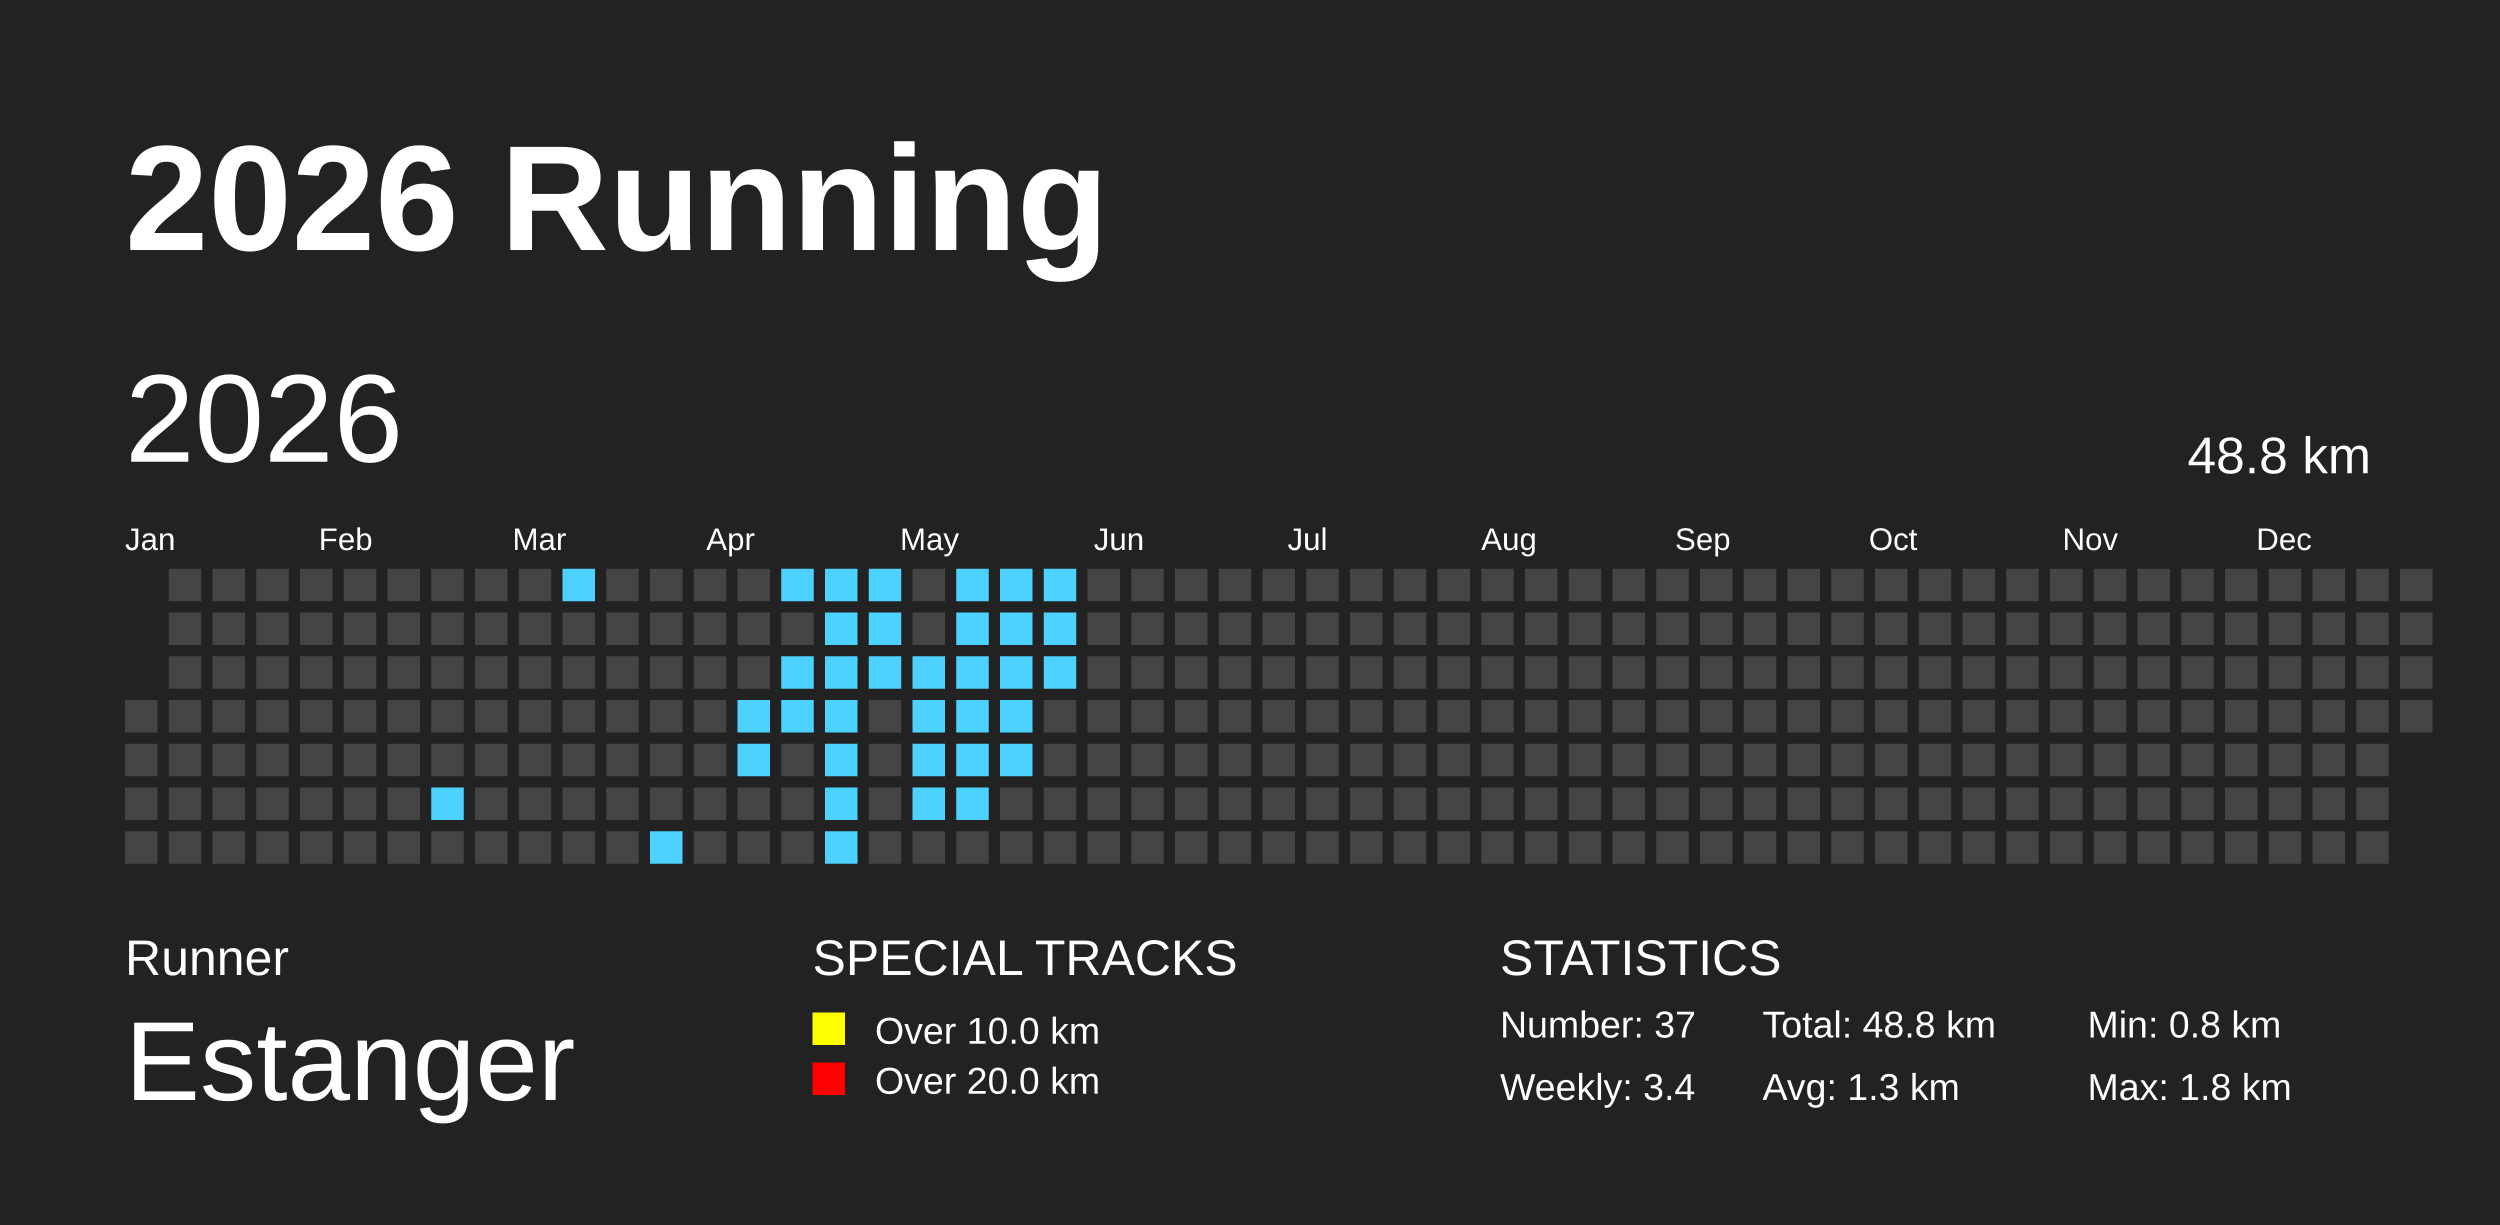
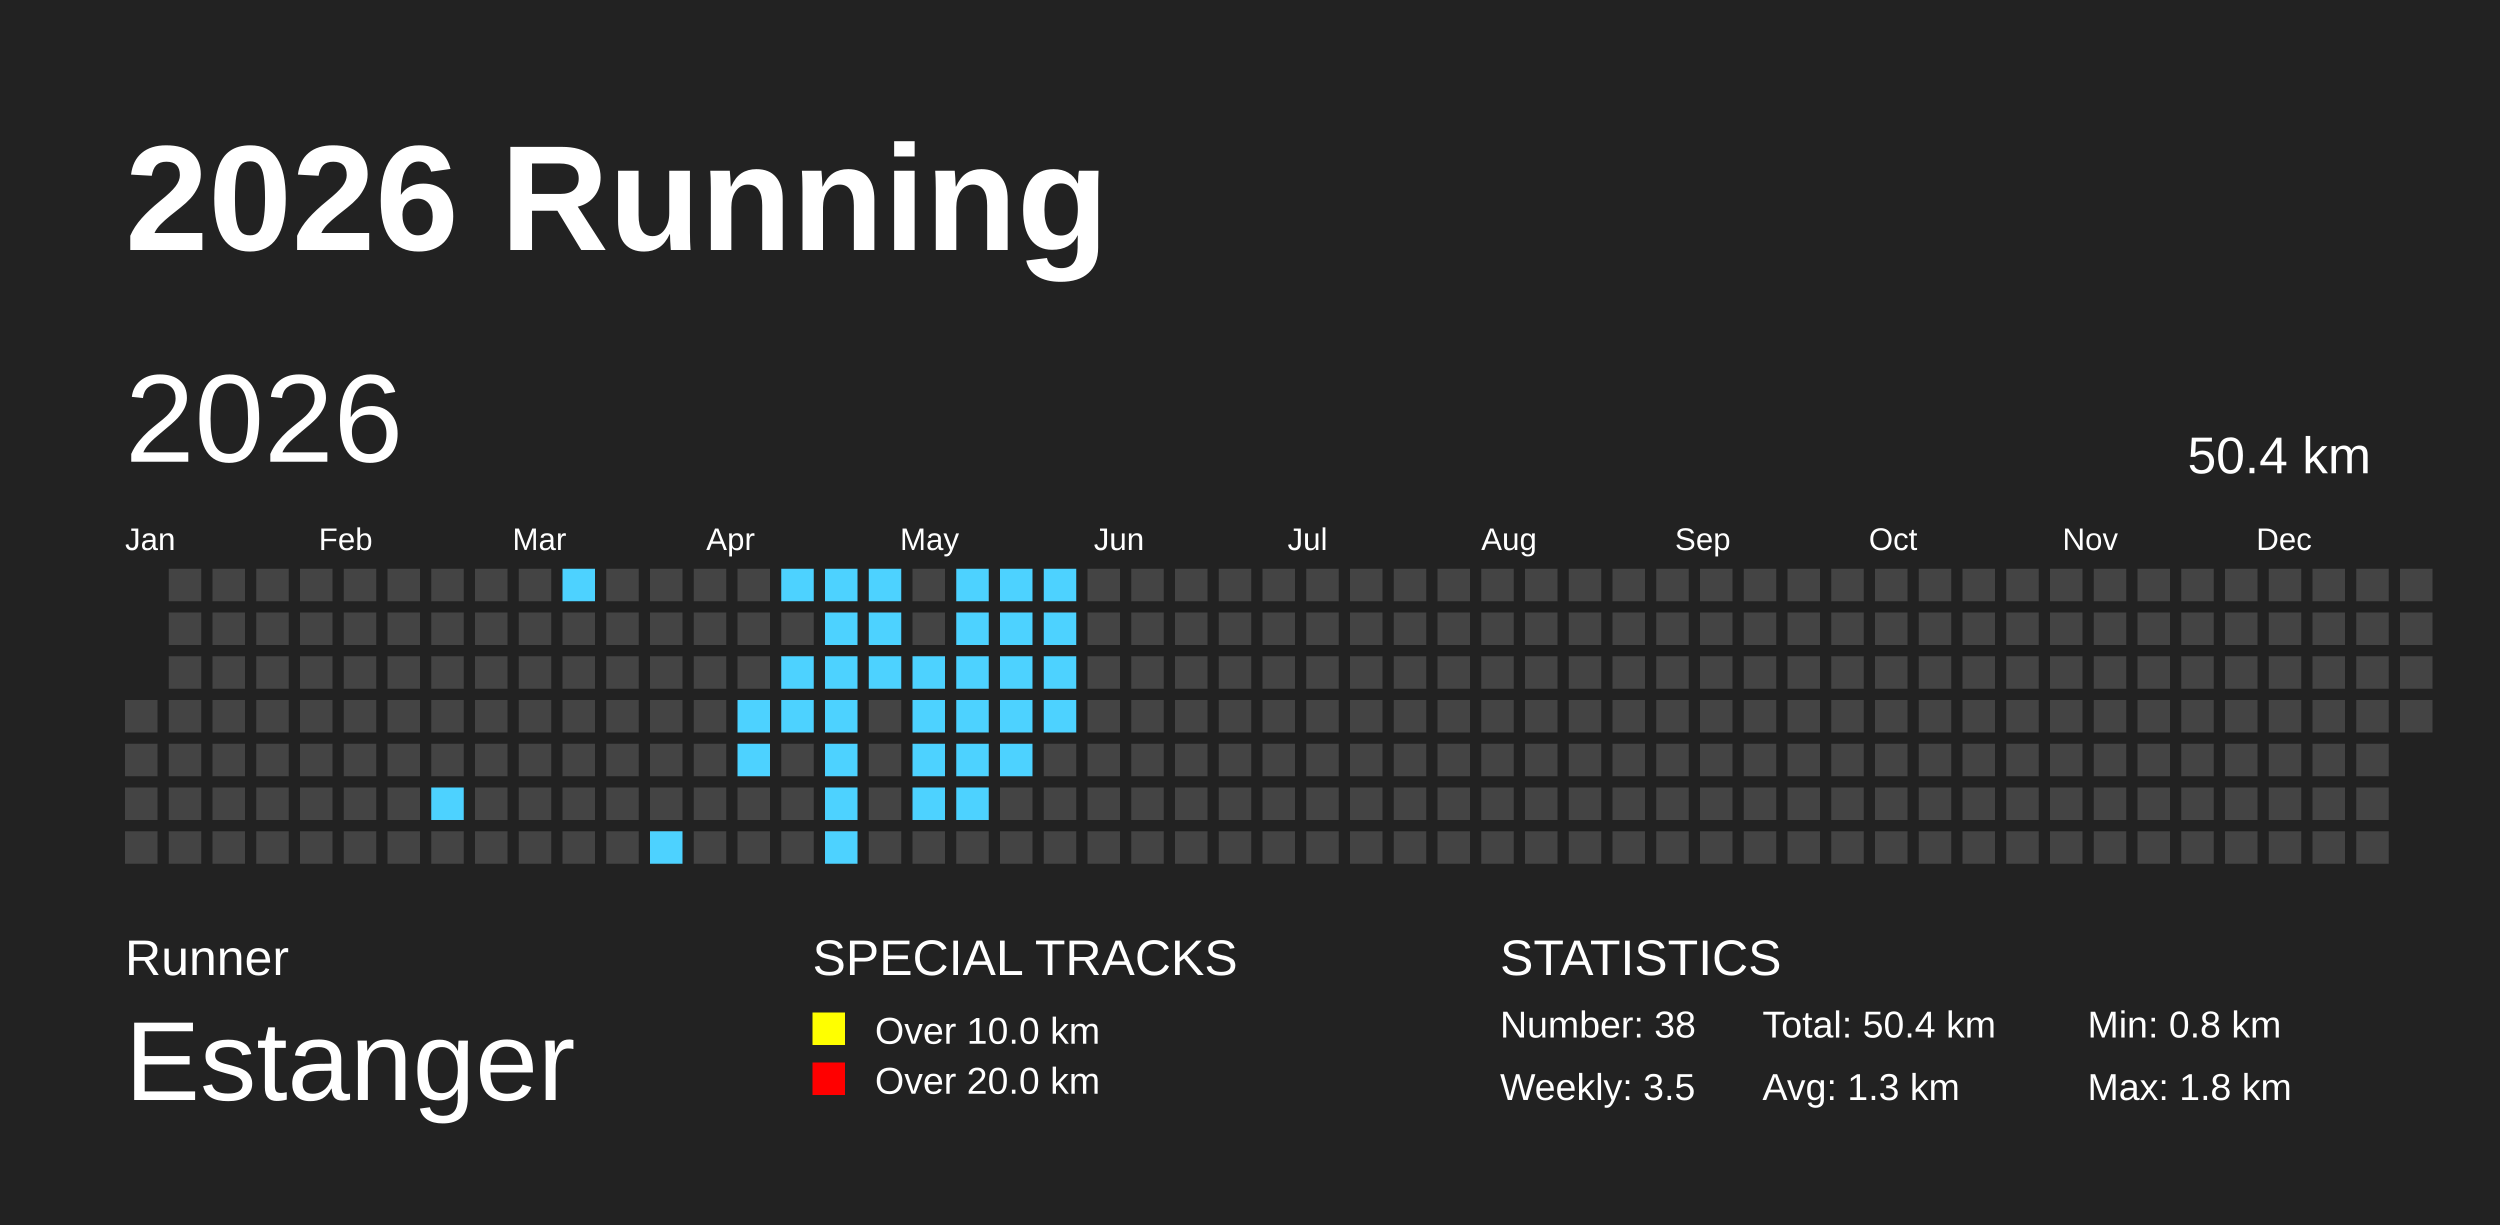
<svg xmlns="http://www.w3.org/2000/svg" baseProfile="full" height="98mm" version="1.1" viewBox="0,0,200,98" width="200mm">
  <defs />
  <rect fill="#222222" height="98" width="200" x="0" y="0" />
  <text fill="#FFFFFF" style="font-size:12px; font-family:Arial; font-weight:bold;" x="10" y="20">2026 Running</text>
  <text fill="#FFFFFF" style="font-size:4px; font-family:Arial" x="10" y="78">Runner</text>
  <text fill="#FFFFFF" style="font-size:9px; font-family:Arial" x="10" y="88">Estanger</text>
  <text fill="#FFFFFF" style="font-size:4px; font-family:Arial" x="65" y="78">SPECIAL TRACKS</text>
  <rect fill="yellow" height="2.6" width="2.6" x="65" y="81" />
  <text fill="#FFFFFF" style="font-size:3px; font-family:Arial" x="70" y="83.5">Over 10.0 km</text>
  <rect fill="red" height="2.6" width="2.6" x="65" y="85" />
  <text fill="#FFFFFF" style="font-size:3px; font-family:Arial" x="70" y="87.5">Over 20.0 km</text>
  <text fill="#FFFFFF" style="font-size:4px; font-family:Arial" x="120" y="78">STATISTICS</text>
-   <text fill="#FFFFFF" style="font-size:3px; font-family:Arial" x="120" y="83">Number: 37</text>
-   <text fill="#FFFFFF" style="font-size:3px; font-family:Arial" x="120" y="88">Weekly: 3.4</text>
-   <text fill="#FFFFFF" style="font-size:3px; font-family:Arial" x="141" y="83">Total: 48.8 km</text>
+   <text fill="#FFFFFF" style="font-size:3px; font-family:Arial" x="120" y="83">Number: 38</text>
+   <text fill="#FFFFFF" style="font-size:3px; font-family:Arial" x="120" y="88">Weekly: 3.5</text>
+   <text fill="#FFFFFF" style="font-size:3px; font-family:Arial" x="141" y="83">Total: 50.4 km</text>
  <text fill="#FFFFFF" style="font-size:3px; font-family:Arial" x="141" y="88">Avg: 1.3 km</text>
  <text fill="#FFFFFF" style="font-size:3px; font-family:Arial" x="167" y="83">Min: 0.8 km</text>
  <text fill="#FFFFFF" style="font-size:3px; font-family:Arial" x="167" y="88">Max: 1.8 km</text>
  <text dominant-baseline="hanging" fill="#FFFFFF" style="font-size:10.0px; font-family:Arial;" x="10" y="30">2026</text>
-   <text dominant-baseline="hanging" fill="#FFFFFF" style="font-size:4.125px; font-family:Arial;" x="175" y="35">48.8 km</text>
+   <text dominant-baseline="hanging" fill="#FFFFFF" style="font-size:4.125px; font-family:Arial;" x="175" y="35">50.4 km</text>
  <text fill="#FFFFFF" style="font-size:2.5px; font-family:Arial" x="10.0" y="44">Jan</text>
  <text fill="#FFFFFF" style="font-size:2.5px; font-family:Arial" x="25.5" y="44">Feb</text>
  <text fill="#FFFFFF" style="font-size:2.5px; font-family:Arial" x="41.0" y="44">Mar</text>
  <text fill="#FFFFFF" style="font-size:2.5px; font-family:Arial" x="56.5" y="44">Apr</text>
  <text fill="#FFFFFF" style="font-size:2.5px; font-family:Arial" x="72.0" y="44">May</text>
  <text fill="#FFFFFF" style="font-size:2.5px; font-family:Arial" x="87.5" y="44">Jun</text>
  <text fill="#FFFFFF" style="font-size:2.5px; font-family:Arial" x="103.0" y="44">Jul</text>
  <text fill="#FFFFFF" style="font-size:2.5px; font-family:Arial" x="118.5" y="44">Aug</text>
  <text fill="#FFFFFF" style="font-size:2.5px; font-family:Arial" x="134.0" y="44">Sep</text>
  <text fill="#FFFFFF" style="font-size:2.5px; font-family:Arial" x="149.5" y="44">Oct</text>
  <text fill="#FFFFFF" style="font-size:2.5px; font-family:Arial" x="165.0" y="44">Nov</text>
  <text fill="#FFFFFF" style="font-size:2.5px; font-family:Arial" x="180.5" y="44">Dec</text>
  <rect fill="#444444" height="2.6" width="2.6" x="10.0" y="56.0" />
  <rect fill="#444444" height="2.6" width="2.6" x="10.0" y="59.5" />
  <rect fill="#444444" height="2.6" width="2.6" x="10.0" y="63.0" />
  <rect fill="#444444" height="2.6" width="2.6" x="10.0" y="66.5" />
  <rect fill="#444444" height="2.6" width="2.6" x="13.5" y="45.5" />
  <rect fill="#444444" height="2.6" width="2.6" x="13.5" y="49.0" />
  <rect fill="#444444" height="2.6" width="2.6" x="13.5" y="52.5" />
  <rect fill="#444444" height="2.6" width="2.6" x="13.5" y="56.0" />
  <rect fill="#444444" height="2.6" width="2.6" x="13.5" y="59.5" />
  <rect fill="#444444" height="2.6" width="2.6" x="13.5" y="63.0" />
  <rect fill="#444444" height="2.6" width="2.6" x="13.5" y="66.5" />
  <rect fill="#444444" height="2.6" width="2.6" x="17.0" y="45.5" />
  <rect fill="#444444" height="2.6" width="2.6" x="17.0" y="49.0" />
  <rect fill="#444444" height="2.6" width="2.6" x="17.0" y="52.5" />
  <rect fill="#444444" height="2.6" width="2.6" x="17.0" y="56.0" />
  <rect fill="#444444" height="2.6" width="2.6" x="17.0" y="59.5" />
  <rect fill="#444444" height="2.6" width="2.6" x="17.0" y="63.0" />
  <rect fill="#444444" height="2.6" width="2.6" x="17.0" y="66.5" />
  <rect fill="#444444" height="2.6" width="2.6" x="20.5" y="45.5" />
  <rect fill="#444444" height="2.6" width="2.6" x="20.5" y="49.0" />
  <rect fill="#444444" height="2.6" width="2.6" x="20.5" y="52.5" />
  <rect fill="#444444" height="2.6" width="2.6" x="20.5" y="56.0" />
  <rect fill="#444444" height="2.6" width="2.6" x="20.5" y="59.5" />
  <rect fill="#444444" height="2.6" width="2.6" x="20.5" y="63.0" />
  <rect fill="#444444" height="2.6" width="2.6" x="20.5" y="66.5" />
  <rect fill="#444444" height="2.6" width="2.6" x="24.0" y="45.5" />
  <rect fill="#444444" height="2.6" width="2.6" x="24.0" y="49.0" />
  <rect fill="#444444" height="2.6" width="2.6" x="24.0" y="52.5" />
  <rect fill="#444444" height="2.6" width="2.6" x="24.0" y="56.0" />
  <rect fill="#444444" height="2.6" width="2.6" x="24.0" y="59.5" />
  <rect fill="#444444" height="2.6" width="2.6" x="24.0" y="63.0" />
  <rect fill="#444444" height="2.6" width="2.6" x="24.0" y="66.5" />
  <rect fill="#444444" height="2.6" width="2.6" x="27.5" y="45.5" />
  <rect fill="#444444" height="2.6" width="2.6" x="27.5" y="49.0" />
  <rect fill="#444444" height="2.6" width="2.6" x="27.5" y="52.5" />
  <rect fill="#444444" height="2.6" width="2.6" x="27.5" y="56.0" />
  <rect fill="#444444" height="2.6" width="2.6" x="27.5" y="59.5" />
  <rect fill="#444444" height="2.6" width="2.6" x="27.5" y="63.0" />
  <rect fill="#444444" height="2.6" width="2.6" x="27.5" y="66.5" />
  <rect fill="#444444" height="2.6" width="2.6" x="31.0" y="45.5" />
  <rect fill="#444444" height="2.6" width="2.6" x="31.0" y="49.0" />
  <rect fill="#444444" height="2.6" width="2.6" x="31.0" y="52.5" />
  <rect fill="#444444" height="2.6" width="2.6" x="31.0" y="56.0" />
  <rect fill="#444444" height="2.6" width="2.6" x="31.0" y="59.5" />
  <rect fill="#444444" height="2.6" width="2.6" x="31.0" y="63.0" />
  <rect fill="#444444" height="2.6" width="2.6" x="31.0" y="66.5" />
  <rect fill="#444444" height="2.6" width="2.6" x="34.5" y="45.5" />
  <rect fill="#444444" height="2.6" width="2.6" x="34.5" y="49.0" />
  <rect fill="#444444" height="2.6" width="2.6" x="34.5" y="52.5" />
  <rect fill="#444444" height="2.6" width="2.6" x="34.5" y="56.0" />
  <rect fill="#444444" height="2.6" width="2.6" x="34.5" y="59.5" />
  <rect fill="#4DD2FF" height="2.6" width="2.6" x="34.5" y="63.0" />
  <rect fill="#444444" height="2.6" width="2.6" x="34.5" y="66.5" />
  <rect fill="#444444" height="2.6" width="2.6" x="38.0" y="45.5" />
  <rect fill="#444444" height="2.6" width="2.6" x="38.0" y="49.0" />
  <rect fill="#444444" height="2.6" width="2.6" x="38.0" y="52.5" />
  <rect fill="#444444" height="2.6" width="2.6" x="38.0" y="56.0" />
  <rect fill="#444444" height="2.6" width="2.6" x="38.0" y="59.5" />
  <rect fill="#444444" height="2.6" width="2.6" x="38.0" y="63.0" />
  <rect fill="#444444" height="2.6" width="2.6" x="38.0" y="66.5" />
  <rect fill="#444444" height="2.6" width="2.6" x="41.5" y="45.5" />
  <rect fill="#444444" height="2.6" width="2.6" x="41.5" y="49.0" />
  <rect fill="#444444" height="2.6" width="2.6" x="41.5" y="52.5" />
  <rect fill="#444444" height="2.6" width="2.6" x="41.5" y="56.0" />
  <rect fill="#444444" height="2.6" width="2.6" x="41.5" y="59.5" />
  <rect fill="#444444" height="2.6" width="2.6" x="41.5" y="63.0" />
  <rect fill="#444444" height="2.6" width="2.6" x="41.5" y="66.5" />
  <rect fill="#4DD2FF" height="2.6" width="2.6" x="45.0" y="45.5" />
  <rect fill="#444444" height="2.6" width="2.6" x="45.0" y="49.0" />
  <rect fill="#444444" height="2.6" width="2.6" x="45.0" y="52.5" />
  <rect fill="#444444" height="2.6" width="2.6" x="45.0" y="56.0" />
  <rect fill="#444444" height="2.6" width="2.6" x="45.0" y="59.5" />
  <rect fill="#444444" height="2.6" width="2.6" x="45.0" y="63.0" />
  <rect fill="#444444" height="2.6" width="2.6" x="45.0" y="66.5" />
  <rect fill="#444444" height="2.6" width="2.6" x="48.5" y="45.5" />
  <rect fill="#444444" height="2.6" width="2.6" x="48.5" y="49.0" />
  <rect fill="#444444" height="2.6" width="2.6" x="48.5" y="52.5" />
  <rect fill="#444444" height="2.6" width="2.6" x="48.5" y="56.0" />
  <rect fill="#444444" height="2.6" width="2.6" x="48.5" y="59.5" />
  <rect fill="#444444" height="2.6" width="2.6" x="48.5" y="63.0" />
  <rect fill="#444444" height="2.6" width="2.6" x="48.5" y="66.5" />
  <rect fill="#444444" height="2.6" width="2.6" x="52.0" y="45.5" />
  <rect fill="#444444" height="2.6" width="2.6" x="52.0" y="49.0" />
  <rect fill="#444444" height="2.6" width="2.6" x="52.0" y="52.5" />
  <rect fill="#444444" height="2.6" width="2.6" x="52.0" y="56.0" />
  <rect fill="#444444" height="2.6" width="2.6" x="52.0" y="59.5" />
  <rect fill="#444444" height="2.6" width="2.6" x="52.0" y="63.0" />
  <rect fill="#4DD2FF" height="2.6" width="2.6" x="52.0" y="66.5" />
  <rect fill="#444444" height="2.6" width="2.6" x="55.5" y="45.5" />
  <rect fill="#444444" height="2.6" width="2.6" x="55.5" y="49.0" />
  <rect fill="#444444" height="2.6" width="2.6" x="55.5" y="52.5" />
  <rect fill="#444444" height="2.6" width="2.6" x="55.5" y="56.0" />
  <rect fill="#444444" height="2.6" width="2.6" x="55.5" y="59.5" />
  <rect fill="#444444" height="2.6" width="2.6" x="55.5" y="63.0" />
  <rect fill="#444444" height="2.6" width="2.6" x="55.5" y="66.5" />
  <rect fill="#444444" height="2.6" width="2.6" x="59.0" y="45.5" />
  <rect fill="#444444" height="2.6" width="2.6" x="59.0" y="49.0" />
  <rect fill="#444444" height="2.6" width="2.6" x="59.0" y="52.5" />
  <rect fill="#4DD2FF" height="2.6" width="2.6" x="59.0" y="56.0" />
  <rect fill="#4DD2FF" height="2.6" width="2.6" x="59.0" y="59.5" />
  <rect fill="#444444" height="2.6" width="2.6" x="59.0" y="63.0" />
  <rect fill="#444444" height="2.6" width="2.6" x="59.0" y="66.5" />
  <rect fill="#4DD2FF" height="2.6" width="2.6" x="62.5" y="45.5" />
  <rect fill="#444444" height="2.6" width="2.6" x="62.5" y="49.0" />
  <rect fill="#4DD2FF" height="2.6" width="2.6" x="62.5" y="52.5" />
  <rect fill="#4DD2FF" height="2.6" width="2.6" x="62.5" y="56.0" />
  <rect fill="#444444" height="2.6" width="2.6" x="62.5" y="59.5" />
  <rect fill="#444444" height="2.6" width="2.6" x="62.5" y="63.0" />
  <rect fill="#444444" height="2.6" width="2.6" x="62.5" y="66.5" />
  <rect fill="#4DD2FF" height="2.6" width="2.6" x="66.0" y="45.5" />
  <rect fill="#4DD2FF" height="2.6" width="2.6" x="66.0" y="49.0" />
  <rect fill="#4DD2FF" height="2.6" width="2.6" x="66.0" y="52.5" />
  <rect fill="#4DD2FF" height="2.6" width="2.6" x="66.0" y="56.0" />
  <rect fill="#4DD2FF" height="2.6" width="2.6" x="66.0" y="59.5" />
  <rect fill="#4DD2FF" height="2.6" width="2.6" x="66.0" y="63.0" />
  <rect fill="#4DD2FF" height="2.6" width="2.6" x="66.0" y="66.5" />
  <rect fill="#4DD2FF" height="2.6" width="2.6" x="69.5" y="45.5" />
  <rect fill="#4DD2FF" height="2.6" width="2.6" x="69.5" y="49.0" />
  <rect fill="#4DD2FF" height="2.6" width="2.6" x="69.5" y="52.5" />
  <rect fill="#444444" height="2.6" width="2.6" x="69.5" y="56.0" />
  <rect fill="#444444" height="2.6" width="2.6" x="69.5" y="59.5" />
  <rect fill="#444444" height="2.6" width="2.6" x="69.5" y="63.0" />
  <rect fill="#444444" height="2.6" width="2.6" x="69.5" y="66.5" />
  <rect fill="#444444" height="2.6" width="2.6" x="73.0" y="45.5" />
  <rect fill="#444444" height="2.6" width="2.6" x="73.0" y="49.0" />
  <rect fill="#4DD2FF" height="2.6" width="2.6" x="73.0" y="52.5" />
  <rect fill="#4DD2FF" height="2.6" width="2.6" x="73.0" y="56.0" />
  <rect fill="#4DD2FF" height="2.6" width="2.6" x="73.0" y="59.5" />
  <rect fill="#4DD2FF" height="2.6" width="2.6" x="73.0" y="63.0" />
  <rect fill="#444444" height="2.6" width="2.6" x="73.0" y="66.5" />
  <rect fill="#4DD2FF" height="2.6" width="2.6" x="76.5" y="45.5" />
  <rect fill="#4DD2FF" height="2.6" width="2.6" x="76.5" y="49.0" />
  <rect fill="#4DD2FF" height="2.6" width="2.6" x="76.5" y="52.5" />
  <rect fill="#4DD2FF" height="2.6" width="2.6" x="76.5" y="56.0" />
  <rect fill="#4DD2FF" height="2.6" width="2.6" x="76.5" y="59.5" />
  <rect fill="#4DD2FF" height="2.6" width="2.6" x="76.5" y="63.0" />
  <rect fill="#444444" height="2.6" width="2.6" x="76.5" y="66.5" />
  <rect fill="#4DD2FF" height="2.6" width="2.6" x="80.0" y="45.5" />
  <rect fill="#4DD2FF" height="2.6" width="2.6" x="80.0" y="49.0" />
  <rect fill="#4DD2FF" height="2.6" width="2.6" x="80.0" y="52.5" />
  <rect fill="#4DD2FF" height="2.6" width="2.6" x="80.0" y="56.0" />
  <rect fill="#4DD2FF" height="2.6" width="2.6" x="80.0" y="59.5" />
  <rect fill="#444444" height="2.6" width="2.6" x="80.0" y="63.0" />
  <rect fill="#444444" height="2.6" width="2.6" x="80.0" y="66.5" />
  <rect fill="#4DD2FF" height="2.6" width="2.6" x="83.5" y="45.5" />
  <rect fill="#4DD2FF" height="2.6" width="2.6" x="83.5" y="49.0" />
  <rect fill="#4DD2FF" height="2.6" width="2.6" x="83.5" y="52.5" />
-   <rect fill="#444444" height="2.6" width="2.6" x="83.5" y="56.0" />
+   <rect fill="#4DD2FF" height="2.6" width="2.6" x="83.5" y="56.0" />
  <rect fill="#444444" height="2.6" width="2.6" x="83.5" y="59.5" />
  <rect fill="#444444" height="2.6" width="2.6" x="83.5" y="63.0" />
  <rect fill="#444444" height="2.6" width="2.6" x="83.5" y="66.5" />
  <rect fill="#444444" height="2.6" width="2.6" x="87.0" y="45.5" />
  <rect fill="#444444" height="2.6" width="2.6" x="87.0" y="49.0" />
  <rect fill="#444444" height="2.6" width="2.6" x="87.0" y="52.5" />
  <rect fill="#444444" height="2.6" width="2.6" x="87.0" y="56.0" />
  <rect fill="#444444" height="2.6" width="2.6" x="87.0" y="59.5" />
  <rect fill="#444444" height="2.6" width="2.6" x="87.0" y="63.0" />
  <rect fill="#444444" height="2.6" width="2.6" x="87.0" y="66.5" />
  <rect fill="#444444" height="2.6" width="2.6" x="90.5" y="45.5" />
  <rect fill="#444444" height="2.6" width="2.6" x="90.5" y="49.0" />
  <rect fill="#444444" height="2.6" width="2.6" x="90.5" y="52.5" />
  <rect fill="#444444" height="2.6" width="2.6" x="90.5" y="56.0" />
  <rect fill="#444444" height="2.6" width="2.6" x="90.5" y="59.5" />
  <rect fill="#444444" height="2.6" width="2.6" x="90.5" y="63.0" />
  <rect fill="#444444" height="2.6" width="2.6" x="90.5" y="66.5" />
  <rect fill="#444444" height="2.6" width="2.6" x="94.0" y="45.5" />
  <rect fill="#444444" height="2.6" width="2.6" x="94.0" y="49.0" />
  <rect fill="#444444" height="2.6" width="2.6" x="94.0" y="52.5" />
  <rect fill="#444444" height="2.6" width="2.6" x="94.0" y="56.0" />
  <rect fill="#444444" height="2.6" width="2.6" x="94.0" y="59.5" />
  <rect fill="#444444" height="2.6" width="2.6" x="94.0" y="63.0" />
  <rect fill="#444444" height="2.6" width="2.6" x="94.0" y="66.5" />
  <rect fill="#444444" height="2.6" width="2.6" x="97.5" y="45.5" />
  <rect fill="#444444" height="2.6" width="2.6" x="97.5" y="49.0" />
  <rect fill="#444444" height="2.6" width="2.6" x="97.5" y="52.5" />
  <rect fill="#444444" height="2.6" width="2.6" x="97.5" y="56.0" />
  <rect fill="#444444" height="2.6" width="2.6" x="97.5" y="59.5" />
  <rect fill="#444444" height="2.6" width="2.6" x="97.5" y="63.0" />
  <rect fill="#444444" height="2.6" width="2.6" x="97.5" y="66.5" />
  <rect fill="#444444" height="2.6" width="2.6" x="101.0" y="45.5" />
  <rect fill="#444444" height="2.6" width="2.6" x="101.0" y="49.0" />
  <rect fill="#444444" height="2.6" width="2.6" x="101.0" y="52.5" />
  <rect fill="#444444" height="2.6" width="2.6" x="101.0" y="56.0" />
  <rect fill="#444444" height="2.6" width="2.6" x="101.0" y="59.5" />
  <rect fill="#444444" height="2.6" width="2.6" x="101.0" y="63.0" />
  <rect fill="#444444" height="2.6" width="2.6" x="101.0" y="66.5" />
  <rect fill="#444444" height="2.6" width="2.6" x="104.5" y="45.5" />
  <rect fill="#444444" height="2.6" width="2.6" x="104.5" y="49.0" />
  <rect fill="#444444" height="2.6" width="2.6" x="104.5" y="52.5" />
  <rect fill="#444444" height="2.6" width="2.6" x="104.5" y="56.0" />
  <rect fill="#444444" height="2.6" width="2.6" x="104.5" y="59.5" />
  <rect fill="#444444" height="2.6" width="2.6" x="104.5" y="63.0" />
  <rect fill="#444444" height="2.6" width="2.6" x="104.5" y="66.5" />
  <rect fill="#444444" height="2.6" width="2.6" x="108.0" y="45.5" />
  <rect fill="#444444" height="2.6" width="2.6" x="108.0" y="49.0" />
  <rect fill="#444444" height="2.6" width="2.6" x="108.0" y="52.5" />
  <rect fill="#444444" height="2.6" width="2.6" x="108.0" y="56.0" />
  <rect fill="#444444" height="2.6" width="2.6" x="108.0" y="59.5" />
  <rect fill="#444444" height="2.6" width="2.6" x="108.0" y="63.0" />
  <rect fill="#444444" height="2.6" width="2.6" x="108.0" y="66.5" />
  <rect fill="#444444" height="2.6" width="2.6" x="111.5" y="45.5" />
  <rect fill="#444444" height="2.6" width="2.6" x="111.5" y="49.0" />
  <rect fill="#444444" height="2.6" width="2.6" x="111.5" y="52.5" />
  <rect fill="#444444" height="2.6" width="2.6" x="111.5" y="56.0" />
  <rect fill="#444444" height="2.6" width="2.6" x="111.5" y="59.5" />
  <rect fill="#444444" height="2.6" width="2.6" x="111.5" y="63.0" />
  <rect fill="#444444" height="2.6" width="2.6" x="111.5" y="66.5" />
  <rect fill="#444444" height="2.6" width="2.6" x="115.0" y="45.5" />
  <rect fill="#444444" height="2.6" width="2.6" x="115.0" y="49.0" />
  <rect fill="#444444" height="2.6" width="2.6" x="115.0" y="52.5" />
  <rect fill="#444444" height="2.6" width="2.6" x="115.0" y="56.0" />
  <rect fill="#444444" height="2.6" width="2.6" x="115.0" y="59.5" />
  <rect fill="#444444" height="2.6" width="2.6" x="115.0" y="63.0" />
  <rect fill="#444444" height="2.6" width="2.6" x="115.0" y="66.5" />
  <rect fill="#444444" height="2.6" width="2.6" x="118.5" y="45.5" />
  <rect fill="#444444" height="2.6" width="2.6" x="118.5" y="49.0" />
  <rect fill="#444444" height="2.6" width="2.6" x="118.5" y="52.5" />
  <rect fill="#444444" height="2.6" width="2.6" x="118.5" y="56.0" />
  <rect fill="#444444" height="2.6" width="2.6" x="118.5" y="59.5" />
  <rect fill="#444444" height="2.6" width="2.6" x="118.5" y="63.0" />
  <rect fill="#444444" height="2.6" width="2.6" x="118.5" y="66.5" />
  <rect fill="#444444" height="2.6" width="2.6" x="122.0" y="45.5" />
  <rect fill="#444444" height="2.6" width="2.6" x="122.0" y="49.0" />
  <rect fill="#444444" height="2.6" width="2.6" x="122.0" y="52.5" />
  <rect fill="#444444" height="2.6" width="2.6" x="122.0" y="56.0" />
  <rect fill="#444444" height="2.6" width="2.6" x="122.0" y="59.5" />
  <rect fill="#444444" height="2.6" width="2.6" x="122.0" y="63.0" />
  <rect fill="#444444" height="2.6" width="2.6" x="122.0" y="66.5" />
  <rect fill="#444444" height="2.6" width="2.6" x="125.5" y="45.5" />
  <rect fill="#444444" height="2.6" width="2.6" x="125.5" y="49.0" />
  <rect fill="#444444" height="2.6" width="2.6" x="125.5" y="52.5" />
  <rect fill="#444444" height="2.6" width="2.6" x="125.5" y="56.0" />
  <rect fill="#444444" height="2.6" width="2.6" x="125.5" y="59.5" />
  <rect fill="#444444" height="2.6" width="2.6" x="125.5" y="63.0" />
  <rect fill="#444444" height="2.6" width="2.6" x="125.5" y="66.5" />
  <rect fill="#444444" height="2.6" width="2.6" x="129.0" y="45.5" />
  <rect fill="#444444" height="2.6" width="2.6" x="129.0" y="49.0" />
  <rect fill="#444444" height="2.6" width="2.6" x="129.0" y="52.5" />
  <rect fill="#444444" height="2.6" width="2.6" x="129.0" y="56.0" />
  <rect fill="#444444" height="2.6" width="2.6" x="129.0" y="59.5" />
  <rect fill="#444444" height="2.6" width="2.6" x="129.0" y="63.0" />
  <rect fill="#444444" height="2.6" width="2.6" x="129.0" y="66.5" />
  <rect fill="#444444" height="2.6" width="2.6" x="132.5" y="45.5" />
  <rect fill="#444444" height="2.6" width="2.6" x="132.5" y="49.0" />
  <rect fill="#444444" height="2.6" width="2.6" x="132.5" y="52.5" />
  <rect fill="#444444" height="2.6" width="2.6" x="132.5" y="56.0" />
  <rect fill="#444444" height="2.6" width="2.6" x="132.5" y="59.5" />
  <rect fill="#444444" height="2.6" width="2.6" x="132.5" y="63.0" />
  <rect fill="#444444" height="2.6" width="2.6" x="132.5" y="66.5" />
  <rect fill="#444444" height="2.6" width="2.6" x="136.0" y="45.5" />
  <rect fill="#444444" height="2.6" width="2.6" x="136.0" y="49.0" />
  <rect fill="#444444" height="2.6" width="2.6" x="136.0" y="52.5" />
  <rect fill="#444444" height="2.6" width="2.6" x="136.0" y="56.0" />
  <rect fill="#444444" height="2.6" width="2.6" x="136.0" y="59.5" />
  <rect fill="#444444" height="2.6" width="2.6" x="136.0" y="63.0" />
  <rect fill="#444444" height="2.6" width="2.6" x="136.0" y="66.5" />
  <rect fill="#444444" height="2.6" width="2.6" x="139.5" y="45.5" />
  <rect fill="#444444" height="2.6" width="2.6" x="139.5" y="49.0" />
  <rect fill="#444444" height="2.6" width="2.6" x="139.5" y="52.5" />
  <rect fill="#444444" height="2.6" width="2.6" x="139.5" y="56.0" />
  <rect fill="#444444" height="2.6" width="2.6" x="139.5" y="59.5" />
  <rect fill="#444444" height="2.6" width="2.6" x="139.5" y="63.0" />
  <rect fill="#444444" height="2.6" width="2.6" x="139.5" y="66.5" />
  <rect fill="#444444" height="2.6" width="2.6" x="143.0" y="45.5" />
  <rect fill="#444444" height="2.6" width="2.6" x="143.0" y="49.0" />
  <rect fill="#444444" height="2.6" width="2.6" x="143.0" y="52.5" />
  <rect fill="#444444" height="2.6" width="2.6" x="143.0" y="56.0" />
  <rect fill="#444444" height="2.6" width="2.6" x="143.0" y="59.5" />
  <rect fill="#444444" height="2.6" width="2.6" x="143.0" y="63.0" />
  <rect fill="#444444" height="2.6" width="2.6" x="143.0" y="66.5" />
  <rect fill="#444444" height="2.6" width="2.6" x="146.5" y="45.5" />
  <rect fill="#444444" height="2.6" width="2.6" x="146.5" y="49.0" />
  <rect fill="#444444" height="2.6" width="2.6" x="146.5" y="52.5" />
  <rect fill="#444444" height="2.6" width="2.6" x="146.5" y="56.0" />
  <rect fill="#444444" height="2.6" width="2.6" x="146.5" y="59.5" />
  <rect fill="#444444" height="2.6" width="2.6" x="146.5" y="63.0" />
  <rect fill="#444444" height="2.6" width="2.6" x="146.5" y="66.5" />
  <rect fill="#444444" height="2.6" width="2.6" x="150.0" y="45.5" />
  <rect fill="#444444" height="2.6" width="2.6" x="150.0" y="49.0" />
  <rect fill="#444444" height="2.6" width="2.6" x="150.0" y="52.5" />
  <rect fill="#444444" height="2.6" width="2.6" x="150.0" y="56.0" />
  <rect fill="#444444" height="2.6" width="2.6" x="150.0" y="59.5" />
  <rect fill="#444444" height="2.6" width="2.6" x="150.0" y="63.0" />
  <rect fill="#444444" height="2.6" width="2.6" x="150.0" y="66.5" />
  <rect fill="#444444" height="2.6" width="2.6" x="153.5" y="45.5" />
  <rect fill="#444444" height="2.6" width="2.6" x="153.5" y="49.0" />
  <rect fill="#444444" height="2.6" width="2.6" x="153.5" y="52.5" />
  <rect fill="#444444" height="2.6" width="2.6" x="153.5" y="56.0" />
  <rect fill="#444444" height="2.6" width="2.6" x="153.5" y="59.5" />
  <rect fill="#444444" height="2.6" width="2.6" x="153.5" y="63.0" />
  <rect fill="#444444" height="2.6" width="2.6" x="153.5" y="66.5" />
  <rect fill="#444444" height="2.6" width="2.6" x="157.0" y="45.5" />
  <rect fill="#444444" height="2.6" width="2.6" x="157.0" y="49.0" />
  <rect fill="#444444" height="2.6" width="2.6" x="157.0" y="52.5" />
  <rect fill="#444444" height="2.6" width="2.6" x="157.0" y="56.0" />
  <rect fill="#444444" height="2.6" width="2.6" x="157.0" y="59.5" />
  <rect fill="#444444" height="2.6" width="2.6" x="157.0" y="63.0" />
  <rect fill="#444444" height="2.6" width="2.6" x="157.0" y="66.5" />
  <rect fill="#444444" height="2.6" width="2.6" x="160.5" y="45.5" />
  <rect fill="#444444" height="2.6" width="2.6" x="160.5" y="49.0" />
  <rect fill="#444444" height="2.6" width="2.6" x="160.5" y="52.5" />
  <rect fill="#444444" height="2.6" width="2.6" x="160.5" y="56.0" />
  <rect fill="#444444" height="2.6" width="2.6" x="160.5" y="59.5" />
  <rect fill="#444444" height="2.6" width="2.6" x="160.5" y="63.0" />
  <rect fill="#444444" height="2.6" width="2.6" x="160.5" y="66.5" />
  <rect fill="#444444" height="2.6" width="2.6" x="164.0" y="45.5" />
  <rect fill="#444444" height="2.6" width="2.6" x="164.0" y="49.0" />
  <rect fill="#444444" height="2.6" width="2.6" x="164.0" y="52.5" />
  <rect fill="#444444" height="2.6" width="2.6" x="164.0" y="56.0" />
  <rect fill="#444444" height="2.6" width="2.6" x="164.0" y="59.5" />
  <rect fill="#444444" height="2.6" width="2.6" x="164.0" y="63.0" />
  <rect fill="#444444" height="2.6" width="2.6" x="164.0" y="66.5" />
  <rect fill="#444444" height="2.6" width="2.6" x="167.5" y="45.5" />
  <rect fill="#444444" height="2.6" width="2.6" x="167.5" y="49.0" />
  <rect fill="#444444" height="2.6" width="2.6" x="167.5" y="52.5" />
  <rect fill="#444444" height="2.6" width="2.6" x="167.5" y="56.0" />
  <rect fill="#444444" height="2.6" width="2.6" x="167.5" y="59.5" />
  <rect fill="#444444" height="2.6" width="2.6" x="167.5" y="63.0" />
  <rect fill="#444444" height="2.6" width="2.6" x="167.5" y="66.5" />
  <rect fill="#444444" height="2.6" width="2.6" x="171.0" y="45.5" />
  <rect fill="#444444" height="2.6" width="2.6" x="171.0" y="49.0" />
  <rect fill="#444444" height="2.6" width="2.6" x="171.0" y="52.5" />
  <rect fill="#444444" height="2.6" width="2.6" x="171.0" y="56.0" />
  <rect fill="#444444" height="2.6" width="2.6" x="171.0" y="59.5" />
  <rect fill="#444444" height="2.6" width="2.6" x="171.0" y="63.0" />
  <rect fill="#444444" height="2.6" width="2.6" x="171.0" y="66.5" />
  <rect fill="#444444" height="2.6" width="2.6" x="174.5" y="45.5" />
  <rect fill="#444444" height="2.6" width="2.6" x="174.5" y="49.0" />
  <rect fill="#444444" height="2.6" width="2.6" x="174.5" y="52.5" />
  <rect fill="#444444" height="2.6" width="2.6" x="174.5" y="56.0" />
  <rect fill="#444444" height="2.6" width="2.6" x="174.5" y="59.5" />
  <rect fill="#444444" height="2.6" width="2.6" x="174.5" y="63.0" />
  <rect fill="#444444" height="2.6" width="2.6" x="174.5" y="66.5" />
  <rect fill="#444444" height="2.6" width="2.6" x="178.0" y="45.5" />
  <rect fill="#444444" height="2.6" width="2.6" x="178.0" y="49.0" />
  <rect fill="#444444" height="2.6" width="2.6" x="178.0" y="52.5" />
  <rect fill="#444444" height="2.6" width="2.6" x="178.0" y="56.0" />
  <rect fill="#444444" height="2.6" width="2.6" x="178.0" y="59.5" />
  <rect fill="#444444" height="2.6" width="2.6" x="178.0" y="63.0" />
  <rect fill="#444444" height="2.6" width="2.6" x="178.0" y="66.5" />
  <rect fill="#444444" height="2.6" width="2.6" x="181.5" y="45.5" />
  <rect fill="#444444" height="2.6" width="2.6" x="181.5" y="49.0" />
  <rect fill="#444444" height="2.6" width="2.6" x="181.5" y="52.5" />
  <rect fill="#444444" height="2.6" width="2.6" x="181.5" y="56.0" />
  <rect fill="#444444" height="2.6" width="2.6" x="181.5" y="59.5" />
  <rect fill="#444444" height="2.6" width="2.6" x="181.5" y="63.0" />
  <rect fill="#444444" height="2.6" width="2.6" x="181.5" y="66.5" />
  <rect fill="#444444" height="2.6" width="2.6" x="185.0" y="45.5" />
  <rect fill="#444444" height="2.6" width="2.6" x="185.0" y="49.0" />
  <rect fill="#444444" height="2.6" width="2.6" x="185.0" y="52.5" />
  <rect fill="#444444" height="2.6" width="2.6" x="185.0" y="56.0" />
  <rect fill="#444444" height="2.6" width="2.6" x="185.0" y="59.5" />
  <rect fill="#444444" height="2.6" width="2.6" x="185.0" y="63.0" />
  <rect fill="#444444" height="2.6" width="2.6" x="185.0" y="66.5" />
  <rect fill="#444444" height="2.6" width="2.6" x="188.5" y="45.5" />
  <rect fill="#444444" height="2.6" width="2.6" x="188.5" y="49.0" />
  <rect fill="#444444" height="2.6" width="2.6" x="188.5" y="52.5" />
  <rect fill="#444444" height="2.6" width="2.6" x="188.5" y="56.0" />
  <rect fill="#444444" height="2.6" width="2.6" x="188.5" y="59.5" />
  <rect fill="#444444" height="2.6" width="2.6" x="188.5" y="63.0" />
  <rect fill="#444444" height="2.6" width="2.6" x="188.5" y="66.5" />
  <rect fill="#444444" height="2.6" width="2.6" x="192.0" y="45.5" />
  <rect fill="#444444" height="2.6" width="2.6" x="192.0" y="49.0" />
  <rect fill="#444444" height="2.6" width="2.6" x="192.0" y="52.5" />
  <rect fill="#444444" height="2.6" width="2.6" x="192.0" y="56.0" />
</svg>
